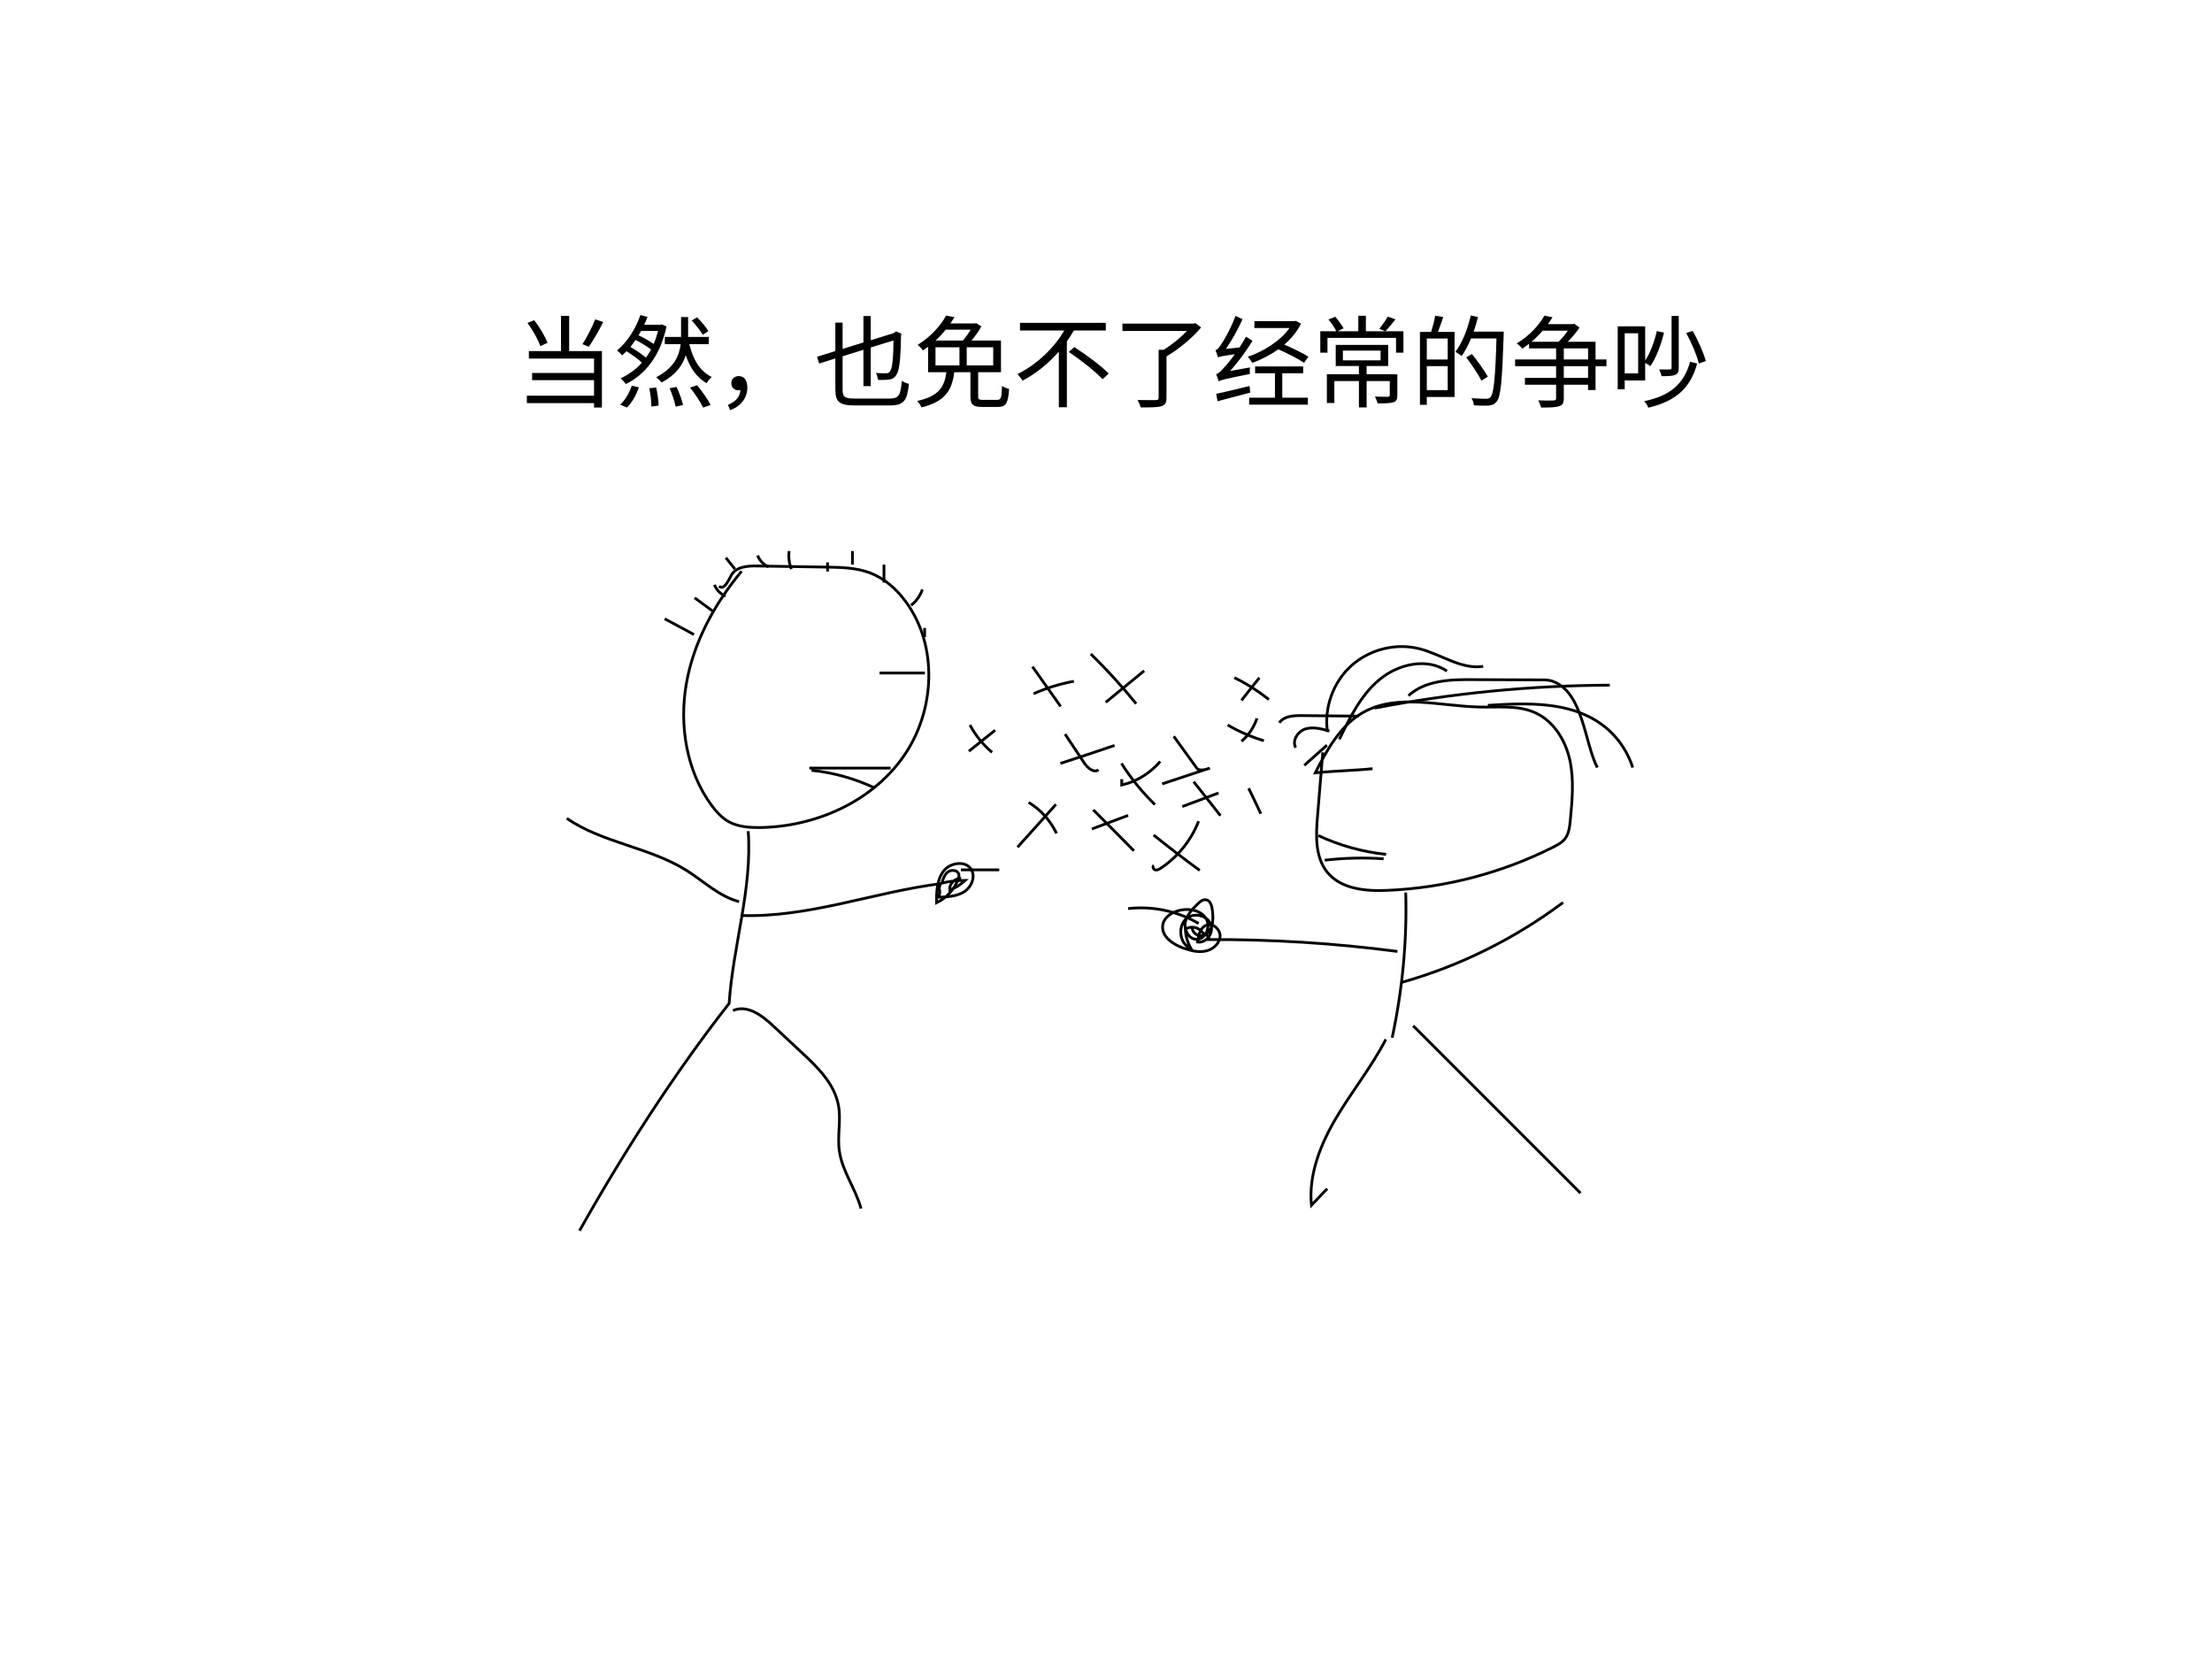
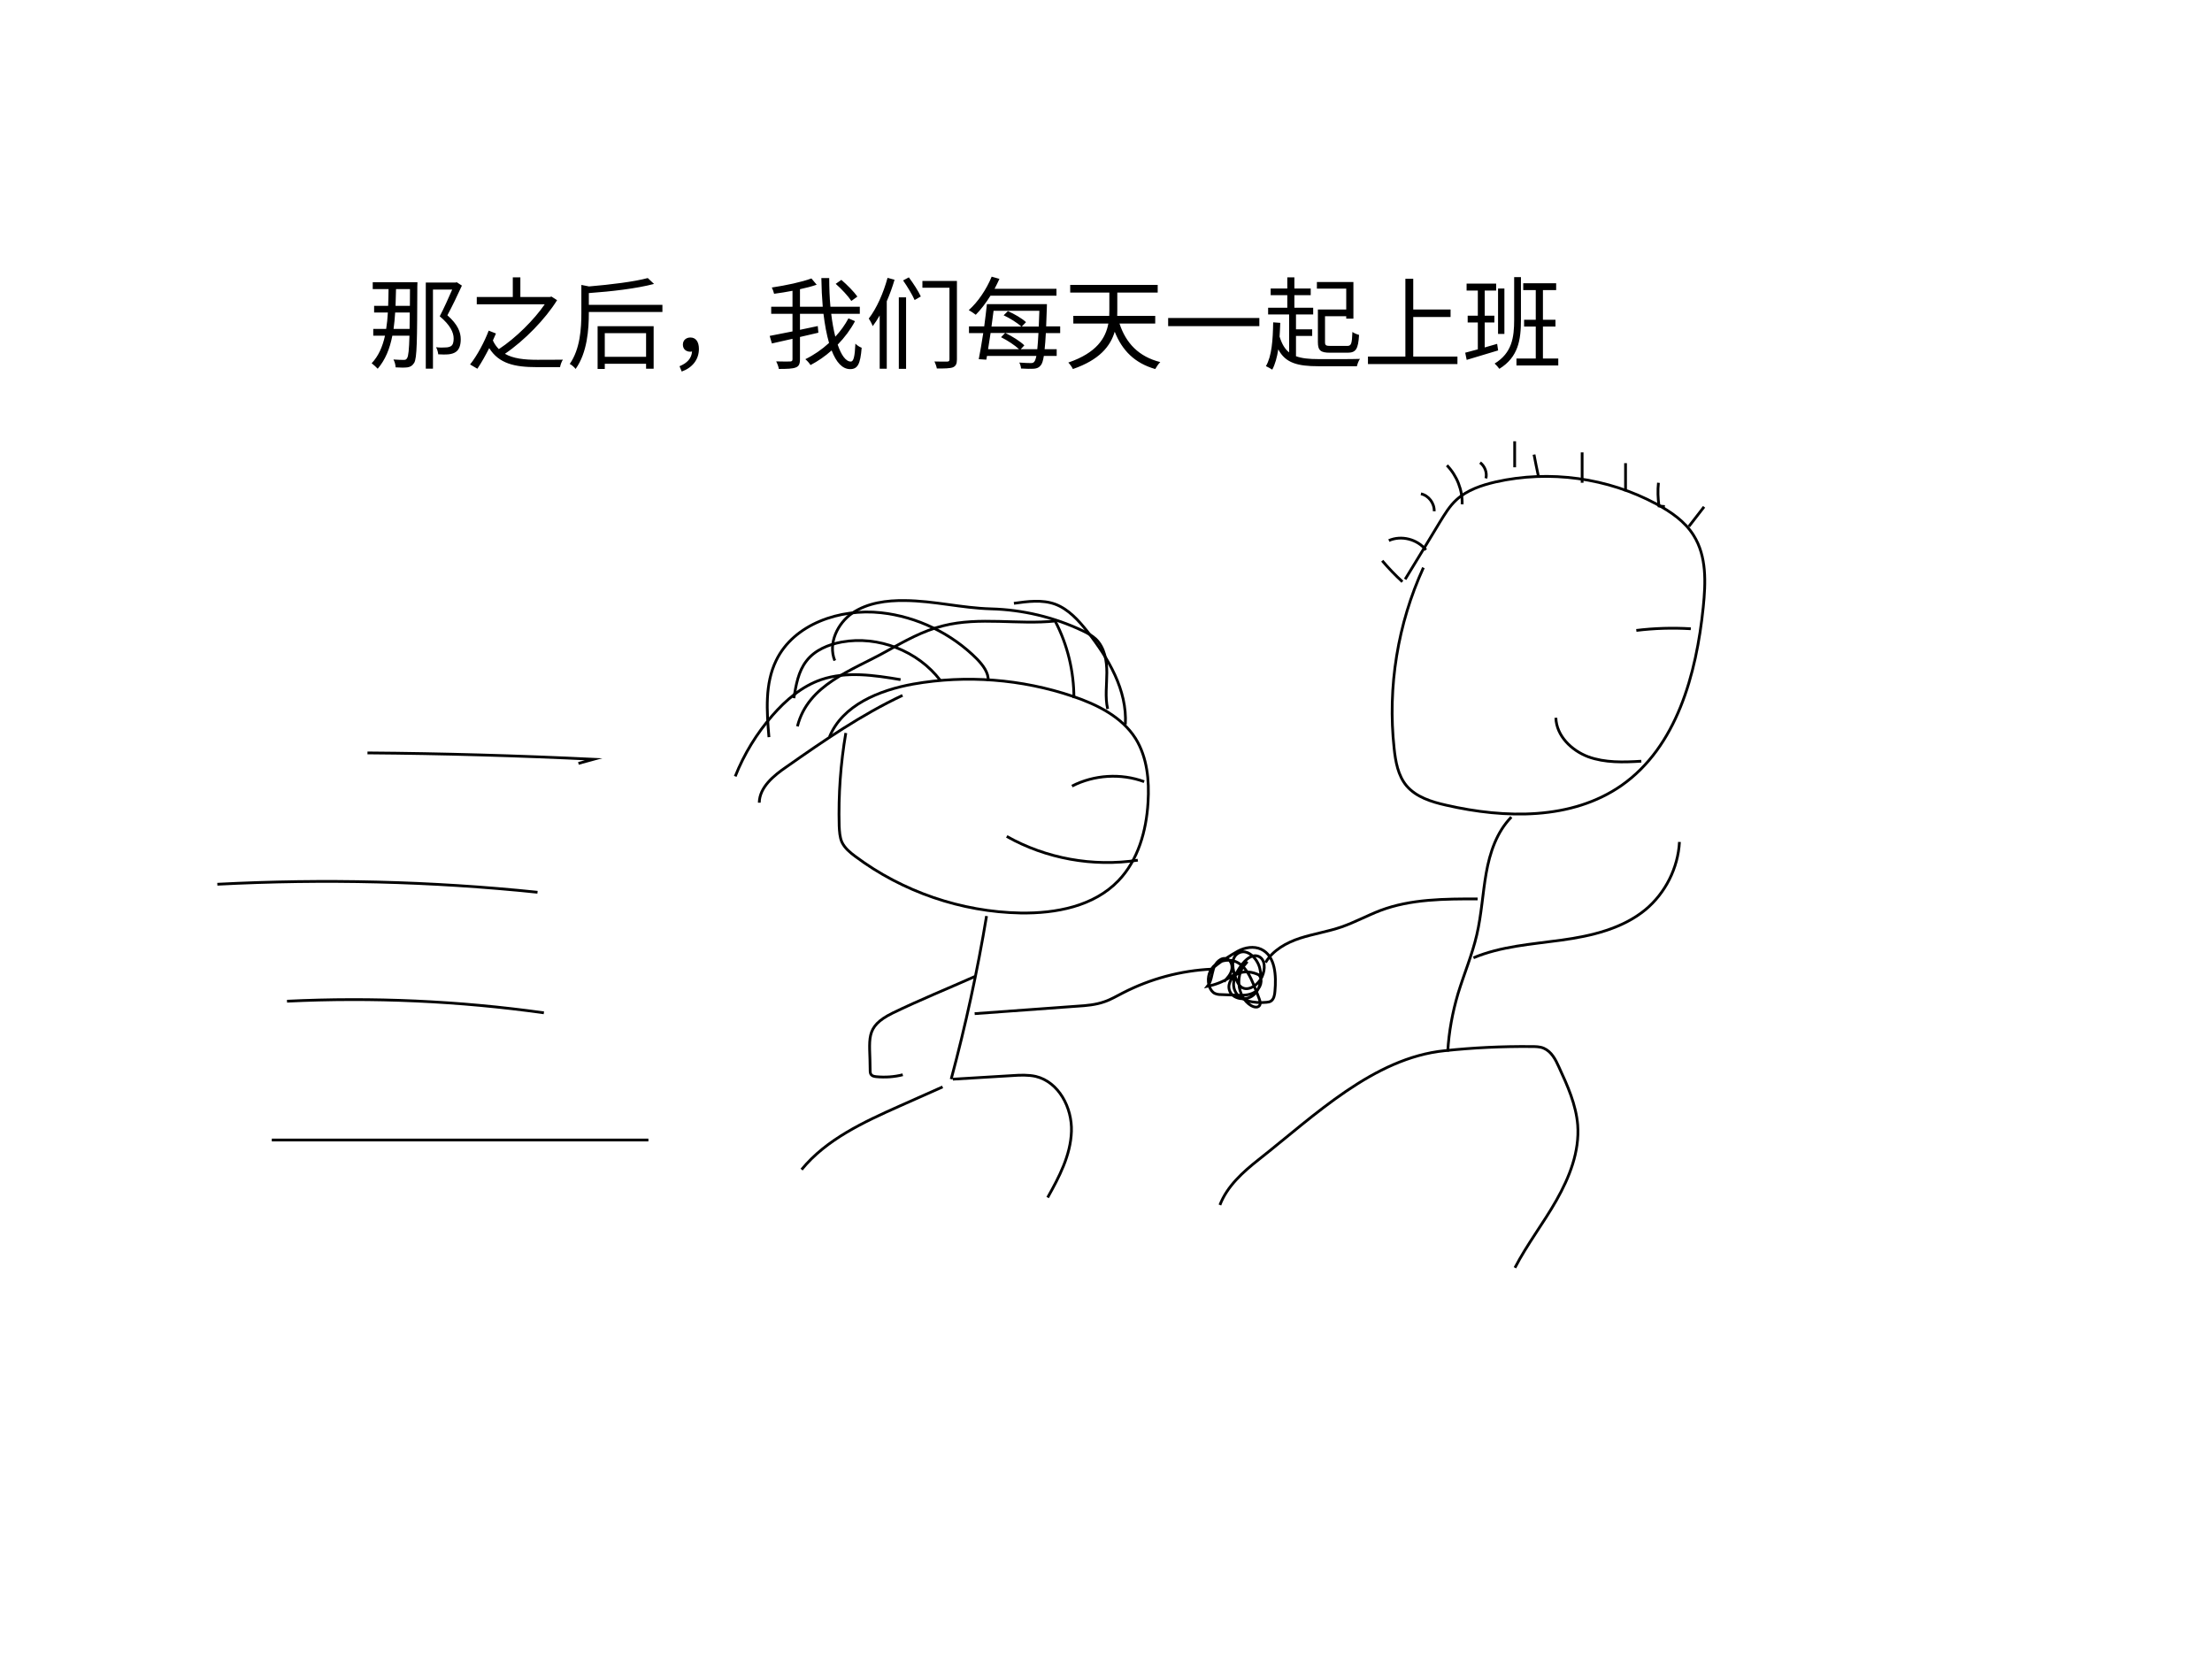
<svg xmlns="http://www.w3.org/2000/svg" version="1.1" id="page8" x="0px" y="0px" viewBox="0 0 800 600" enable-background="new 0 0 800 600" xml:space="preserve">
-   <path fill="none" stroke="#000000" stroke-miterlimit="10" d="M268.2,206.6c-9.8,11.8-17.4,25.7-20,40.8  c-2.6,15.1,0.1,31.5,9.1,43.8c1.8,2.4,3.8,4.7,6.5,6.1c3.2,1.7,7,2,10.7,2c20.1-0.2,40.5-9.1,52.1-25.5  c11.6-16.3,12.9-40.2,0.9-56.3c-3.3-4.5-7.6-8.3-12.8-10.3c-5-1.9-10.4-2-15.7-2.1c-8.4-0.1-16.8-0.3-25.2-0.4  c-3.5-0.1-7.6,0.3-9.3,3.3c-1.1,2.1-2.7,5.6-4.4,4" />
-   <path fill="none" stroke="#000000" stroke-miterlimit="10" d="M318.1,243.4c5.5,0,10.9,0,16.4,0" />
-   <path fill="none" stroke="#000000" stroke-miterlimit="10" d="M292.7,277.8c9.8,0,19.6,0,29.4,0" />
-   <path fill="none" stroke="#000000" stroke-miterlimit="10" d="M359.9,264.1c-3.2,2.5-6.3,5.1-9.5,7.6" />
-   <path fill="none" stroke="#000000" stroke-miterlimit="10" d="M350.8,262.2c2,3.8,4.8,7.2,8,9.9" />
-   <path fill="none" stroke="#000000" stroke-miterlimit="10" d="M388.4,246.4c-5,0.9-9.9,2.4-14.6,4.5" />
-   <path fill="none" stroke="#000000" stroke-miterlimit="10" d="M373.4,241.1c3.4,4.8,6.8,9.6,10.2,14.4" />
-   <path fill="none" stroke="#000000" stroke-miterlimit="10" d="M413.8,242.6c-4.6,3.8-9.3,7.6-13.9,11.4" />
-   <path fill="none" stroke="#000000" stroke-miterlimit="10" d="M394.5,236.5c5.8,5.7,11.3,11.7,16.4,18" />
-   <path fill="none" stroke="#000000" stroke-miterlimit="10" d="M403.1,269.6c-6.5,2.2-13.1,4.4-19.6,6.5" />
-   <path fill="none" stroke="#000000" stroke-miterlimit="10" d="M385.2,265.5c2.3,3.5,4.6,6.9,6.9,10.4c1.2,1.8,3.5,3.8,5.2,2.5" />
-   <path fill="none" stroke="#000000" stroke-miterlimit="10" d="M419.6,275.4c-3.6,4.2-8.5,7.3-13.9,8.5c0-0.7,0-1.4,0-2.1" />
-   <path fill="none" stroke="#000000" stroke-miterlimit="10" d="M405.6,276.1c3.4,5.4,7.5,10.4,12.1,14.9" />
-   <path fill="none" stroke="#000000" stroke-miterlimit="10" d="M382.1,301.4c-2.2-4.6-5.7-8.6-10.1-11.2" />
-   <path fill="none" stroke="#000000" stroke-miterlimit="10" d="M381.9,290.9c-4.6,5.2-9.3,10.4-13.9,15.5" />
-   <path fill="none" stroke="#000000" stroke-miterlimit="10" d="M408,294.9c-4.4,1.6-8.7,3.3-13.1,4.9" />
-   <path fill="none" stroke="#000000" stroke-miterlimit="10" d="M395.4,292.9c4.9,4.9,9.8,9.8,14.7,14.8" />
-   <path fill="none" stroke="#000000" stroke-miterlimit="10" d="M433.5,297c-2.7,6.9-7.5,12.9-13.7,17c-0.6,0.4-1.3,0.8-2,0.6  c-0.7-0.2-1.1-1.2-0.5-1.6" />
-   <path fill="none" stroke="#000000" stroke-miterlimit="10" d="M417.2,302c5.5,4.4,11.1,8.7,16.7,12.8" />
-   <path fill="none" stroke="#000000" stroke-miterlimit="10" d="M478.4,272.1c-0.6,7.7-1.3,15.4-1.9,23.1c-0.6,6.9-0.9,14.6,3.4,20.1  c5,6.3,14.1,7.1,22.1,6.7c20.7-0.9,41.2-6.3,59.7-15.6c1.6-0.8,3.3-1.7,4.4-3.2c1.3-1.8,1.6-4.1,1.8-6.3c0.7-7.3,1.4-14.7-0.1-21.8  c-1.5-7.1-5.7-14.1-12.3-17.2c-6.3-3-13.6-2-20.5-2.2c-14.2-0.3-29.5-5-41.9,1.9c-8.2,4.6-13.1,13.4-17.4,21.9  c5.5-0.6,15.3-0.9,20.7-1.5" />
-   <path fill="none" stroke="#000000" stroke-miterlimit="10" d="M476.8,302.2c7.7,3.6,16,5.9,24.5,6.8" />
-   <path fill="none" stroke="#000000" stroke-miterlimit="10" d="M270.6,300.6c1.5,20.9-5.5,41.4-6.9,62.3  c-19.7,25.1-38.5,54.4-54.1,82.2" />
-   <path fill="none" stroke="#000000" stroke-miterlimit="10" d="M265.1,365.5c5-2.3,10.5,1.7,14.5,5.5c3.5,3.3,7,6.5,10.5,9.8  c5.7,5.3,11.6,11.1,13.1,18.8c1.1,5.5-0.5,11.3,0.4,16.9c1.1,7.3,5.9,13.5,7.8,20.6" />
-   <path fill="none" stroke="#000000" stroke-miterlimit="10" d="M268.1,331.1c24.4,0.8,47.8-8.4,72-11.5c-1,3,0.4,1.8-0.6,4.9  c3.1-0.1,6.4-0.3,9.1-1.9c2.7-1.7,4.3-5.4,2.7-8.1c-2-3.4-7.7-2.6-10.1,0.6c-2.4,3.2-2.5,7.5-2.5,11.4c3.6-1.7,6.4-4.8,7.8-8.4  c0.2-0.6,0.4-1.2,0.3-1.8c-0.3-1.6-2.6-1.9-3.9-1s-1.8,2.6-2.3,4.1c2.8-0.7,5.6-1,8.5-1c-1.6,1.5-3.5,2.7-5.6,3.5  c-0.3-2.2,1.9-4.4,4.1-4.2" />
-   <path fill="none" stroke="#000000" stroke-miterlimit="10" d="M347.5,314.6c4.6,0,9.3,0,13.9,0" />
-   <path fill="none" stroke="#000000" stroke-miterlimit="10" d="M508.4,322.8c0.5,17.6-1.2,35.2-4.9,52.5" />
-   <path fill="none" stroke="#000000" stroke-miterlimit="10" d="M431.3,335.1c-0.5,1.8,1.5,3.5,3.3,3.3c1.8-0.2,3.2-1.8,3.7-3.6  s0.4-3.6,0.2-5.4c-0.2-1.7-0.7-3.8-2.4-4c-1.1-0.1-2,0.6-2.8,1.4c-2,1.9-4,4-4.6,6.6s1,6,3.7,6.3c3.4,0.4,5.6-4.3,3.9-7.3  c-1.7-3-5.7-3.9-9-3.3c-3.1,0.5-6.4,2.5-6.8,5.6c-0.5,4.1,3.9,7,7.8,8.3c2.4,0.8,5,1.5,7.5,1c2.5-0.4,4.9-2.3,5.4-4.8  s-2-5.3-4.5-4.7c-2.5,0.6-3.3,3.6-3.6,6.2c3.2,0.5,6-3.4,4.8-6.4s-5.3-4.2-8.1-2.6c-4.1,2.4-3.5,9.7,0.9,11.3  c-1.2-2.1-1.9-4.5-2-6.9c1.8-1.3,4.5-0.9,5.9,0.8c1.3,1.7,3.8,1.5,2.1,2.9c23-0.1,45.9,1.3,68.7,4.3" />
-   <path fill="none" stroke="#000000" stroke-miterlimit="10" d="M408,328.6c8.8-1,17.9,0.9,25.5,5.4" />
-   <path fill="none" stroke="#000000" stroke-miterlimit="10" d="M501.2,375.9c-5.1,9.9-12.2,18.7-17.9,28.3s-10.1,20.6-9,31.7  c1.9-2,3.8-4,5.7-6" />
-   <path fill="none" stroke="#000000" stroke-miterlimit="10" d="M511.1,371c20.2,20.2,40.3,40.3,60.5,60.5" />
-   <path fill="none" stroke="#000000" stroke-miterlimit="10" d="M240.4,223.8c3.5,1.9,7.1,3.8,10.6,5.7" />
-   <path fill="none" stroke="#000000" stroke-miterlimit="10" d="M251.2,216.2c2.4,1.7,4.7,3.5,7.1,5.2" />
-   <path fill="none" stroke="#000000" stroke-miterlimit="10" d="M258.4,211.5c0.7,1.8,2.2,3.4,4,4.1" />
-   <path fill="none" stroke="#000000" stroke-miterlimit="10" d="M262.5,201.7c1.1,1.4,2.2,2.7,3.3,4.1" />
-   <path fill="none" stroke="#000000" stroke-miterlimit="10" d="M274,200.9c0.7,1.8,2.2,3.4,4,4.1" />
-   <path fill="none" stroke="#000000" stroke-miterlimit="10" d="M285.4,199.3c-0.3,2.2,0,4.5,0.8,6.5" />
-   <path fill="none" stroke="#000000" stroke-miterlimit="10" d="M299.3,203.4c0,1.1,0,2.2,0,3.3" />
-   <path fill="none" stroke="#000000" stroke-miterlimit="10" d="M308.3,199.3c0,1.6,0,3.3,0,4.9" />
-   <path fill="none" stroke="#000000" stroke-miterlimit="10" d="M319.7,204.2c0,2.2,0,4.4,0,6.5" />
-   <path fill="none" stroke="#000000" stroke-miterlimit="10" d="M333.6,213.2c-0.8,2.2-2.2,4.3-4.1,5.7" />
-   <path fill="none" stroke="#000000" stroke-miterlimit="10" d="M334.4,227.1c0,1.1,0,2.2,0,3.3" />
-   <path fill="none" stroke="#000000" stroke-miterlimit="10" d="M484.4,267.4c3.8-7.9,7.8-16.1,14.6-21.7s17.1-7.9,24.3-3" />
-   <path fill="none" stroke="#000000" stroke-miterlimit="10" d="M497.1,256.1c28-5.4,56.6-8.2,85.1-8.3" />
-   <path fill="none" stroke="#000000" stroke-miterlimit="10" d="M509.4,251.6c6.1-5.6,15.3-5.9,23.6-5.8c8.1,0,16.3,0.1,24.4,0.1  c1.5,0,3,0,4.4,0.6c10.8,4.1,11.3,22.3,15.9,31.1" />
-   <path fill="none" stroke="#000000" stroke-miterlimit="10" d="M538.1,255.1c14.1-0.9,29.4-1.5,40.9,6.7c5.4,3.8,9.5,9.5,11.5,15.8" />
-   <path fill="none" stroke="#000000" stroke-miterlimit="10" d="M480.1,264.7c-1.3-8.8,2.1-18.1,8.7-24c6.6-5.9,16.2-8.3,24.8-6  c7.7,2,14.9,7.5,22.8,6.3" />
-   <path fill="none" stroke="#000000" stroke-miterlimit="10" d="M479.9,269.5c-2.7,2.4-5.5,4.9-8.2,7.3" />
-   <path fill="none" stroke="#000000" stroke-miterlimit="10" d="M480.8,264.4c-2.8-0.8-5.8-1.6-8.6-0.8c-2.8,0.9-5,4.2-3.6,6.8" />
-   <path fill="none" stroke="#000000" stroke-miterlimit="10" d="M491.4,259c-6.9-0.1-13.9-0.1-20.8-0.2c-2.9,0-6.3,0.2-7.9,2.6" />
-   <path fill="none" stroke="#000000" stroke-miterlimit="10" d="M293.5,278.6c7.9,0.8,15.7,3,22.9,6.4" />
-   <path fill="none" stroke="#000000" stroke-miterlimit="10" d="M500.4,310.6c-7.1-0.5-14.2-0.3-21.3,0.5" />
-   <path fill="none" stroke="#000000" stroke-miterlimit="10" d="M267.3,326.1c-7.2-1.9-12.7-7.3-19-11.3c-13.4-8.4-30.3-9.9-43.3-18.8  " />
-   <path fill="none" stroke="#000000" stroke-miterlimit="10" d="M506.9,355.3c21-5.9,40.9-15.8,58.4-28.9" />
-   <path fill="none" stroke="#000000" stroke-miterlimit="10" d="M424.5,266.3c2.8,3.9,5.6,7.7,8.4,11.6c0.7,1,3.5,0.5,4.6-0.1  c-5.7,1.9-11.4,3.8-17.2,5.7" />
-   <path fill="none" stroke="#000000" stroke-miterlimit="10" d="M456,294.3c-1.5-3.1-2.9-6.2-4.4-9.2" />
-   <path fill="none" stroke="#000000" stroke-miterlimit="10" d="M440.7,286.8c-4.4,1.6-8.7,3.3-13.1,4.9" />
-   <path fill="none" stroke="#000000" stroke-miterlimit="10" d="M431.7,282.7c3.2,4.1,6.5,8.2,9.7,12.3" />
-   <path fill="none" stroke="#000000" stroke-miterlimit="10" d="M454.6,259.8c-1.1,3.2-3,6.1-5.6,8.3" />
-   <path fill="none" stroke="#000000" stroke-miterlimit="10" d="M444,262.2c4.1,2.4,8.5,4.3,13.1,5.7" />
-   <path fill="none" stroke="#000000" stroke-miterlimit="10" d="M455.5,245.1c-2.2,2.7-4.4,5.5-6.5,8.2" />
-   <path fill="none" stroke="#000000" stroke-miterlimit="10" d="M446.4,245.1c4.4,2.1,8.6,4.8,12.5,7.9" />
-   <text transform="matrix(1 0 0 1 186.4101 144.4735)" font-family="'YouYuan'" font-size="36px">当然，也免不了经常的争吵</text>
+   <path fill="none" stroke="#000000" stroke-miterlimit="10" d="M514.8,205.3c-9.3,20.3-13,43.1-10.6,65.3c0.5,4.8,1.4,9.9,4.5,13.6  c3.5,4.1,9,5.8,14.3,7c21.4,4.9,45.4,5.4,63.4-7.1c20-14,27.1-40.2,29.6-64.5c0.9-8.9,1.3-18.4-3.5-26c-3.1-5-8.2-8.5-13.4-11.3  c-17.6-9.5-38.7-12.4-58.2-8c-5.1,1.2-10.3,2.9-14.2,6.5c-2.5,2.3-4.2,5.2-6,8.1c-4.2,6.9-8.3,13.8-12.5,20.6" />
+   <path fill="none" stroke="#000000" stroke-miterlimit="10" d="M499.9,202.8c2.3,2.7,4.7,5.2,7.3,7.6" />
+   <path fill="none" stroke="#000000" stroke-miterlimit="10" d="M502.3,195.5c4.5-2,10.3-0.5,13.4,3.4" />
+   <path fill="none" stroke="#000000" stroke-miterlimit="10" d="M513.9,178.6c2.8,0.6,4.9,3.4,4.8,6.3" />
+   <path fill="none" stroke="#000000" stroke-miterlimit="10" d="M523.3,168.3c3.6,3.7,5.7,9,5.5,14.1" />
+   <path fill="none" stroke="#000000" stroke-miterlimit="10" d="M535.3,167.3c1.7,1.3,2.6,3.6,2.1,5.7" />
+   <path fill="none" stroke="#000000" stroke-miterlimit="10" d="M554.8,164.4c0.5,2.6,1,5.2,1.6,7.9" />
+   <path fill="none" stroke="#000000" stroke-miterlimit="10" d="M547.8,159.6c0,3.1,0,6.3,0,9.4" />
+   <path fill="none" stroke="#000000" stroke-miterlimit="10" d="M572.2,163.6c0,3.7,0,7.3,0,11" />
+   <path fill="none" stroke="#000000" stroke-miterlimit="10" d="M587.9,167.5c0,3.4,0,6.8,0,10.2" />
+   <path fill="none" stroke="#000000" stroke-miterlimit="10" d="M599.8,174.6c-0.3,2.8-0.2,5.6,0.2,8.4c0.7,0.1,1.4,0.1,2.1,0.2" />
+   <path fill="none" stroke="#000000" stroke-miterlimit="10" d="M616.3,183.3c-1.8,2.4-3.7,4.7-5.5,7.1" />
+   <path fill="none" stroke="#000000" stroke-miterlimit="10" d="M546.6,295.5c-5.3,5.4-7.8,12.9-9.1,20.3s-1.7,15-3.4,22.3  s-4.6,14.1-6.8,21.3c-2,6.8-3.3,13.8-3.7,20.9" />
+   <path fill="none" stroke="#000000" stroke-miterlimit="10" d="M532.9,346.4c10-4.2,21.1-4.9,31.9-6.4c10.8-1.5,21.9-4.1,30.3-11  c7.2-6,11.8-15.1,12.3-24.5" />
+   <path fill="none" stroke="#000000" stroke-miterlimit="10" d="M534.4,325.1c-11.9,0-24.1,0-35.2,4.2c-4.7,1.8-9.1,4.2-13.9,5.9  c-4.9,1.7-10.1,2.5-15.1,4.1c-4.9,1.6-9.8,4.3-12.5,8.8" />
+   <path fill="none" stroke="#000000" stroke-miterlimit="10" d="M305.9,265.1c-1.9,11.1-2.7,22.4-2.4,33.6c0.1,2,0.2,4.1,1,5.9  c1,2.1,2.9,3.7,4.8,5.1c17.1,12.8,38.4,20.1,59.8,20.5c12.8,0.2,26.5-2.4,35.4-11.7c7.1-7.4,10.1-18,10.7-28.3  c0.5-8-0.3-16.3-4.5-23.1c-5-7.9-13.9-12.3-22.8-15.3c-18.4-6.2-38.4-7.8-57.6-4.4c-12.3,2.2-25.6,7.6-30.3,19.1" />
+   <path fill="none" stroke="#000000" stroke-miterlimit="10" d="M325.7,245.8c-9.5-1.6-19.6-3.1-28.7,0c-7,2.4-12.8,7.4-17.6,12.9  c-5.7,6.5-10.3,14-13.5,22.1" />
+   <path fill="none" stroke="#000000" stroke-miterlimit="10" d="M326.4,251.5c-14.9,7-28.5,16.4-41.9,25.8c-4.7,3.2-9.8,7.4-9.9,13" />
+   <path fill="none" stroke="#000000" stroke-miterlimit="10" d="M340.1,246.1c-8.1-10.7-22.5-16.3-35.7-13.9  c-4.8,0.9-9.7,2.9-12.7,6.8c-3,3.8-3.8,8.7-4.6,13.5" />
+   <path fill="none" stroke="#000000" stroke-miterlimit="10" d="M357.4,246.3c0.2-3-1.9-5.7-4-7.9c-9.2-9.3-21.8-15.4-34.8-16.8  c-14.7-1.6-31.5,4-37.9,17.3c-4.1,8.4-3.4,18.3-2.6,27.7" />
+   <path fill="none" stroke="#000000" stroke-miterlimit="10" d="M388.4,252.5c0-9.7-2.3-19.3-6.8-27.9c-13.4,1.4-27.3-1.6-40.4,1.7  c-7.4,1.8-14.1,5.6-20.7,9.3c-12.3,6.9-28.3,11.9-32.1,27.1" />
+   <path fill="none" stroke="#000000" stroke-miterlimit="10" d="M400.6,256.4c-1-4.3-0.3-8.7-0.3-13.1s-0.8-9.1-4-12.2  c-1.4-1.3-3.1-2.2-4.8-3c-10.3-4.9-21.7-7.6-33.1-7.9c-10.7-0.3-20.5-2.9-31.1-3c-6.6-0.1-13.5,0.8-19,4.5c-5.4,3.7-8.9,11-6.4,17.2  " />
+   <path fill="none" stroke="#000000" stroke-miterlimit="10" d="M407,262c0.7-12.4-6.1-23.9-13.8-33.7c-3.2-4-6.8-8-11.6-9.8  c-4.7-1.7-9.9-1-14.9-0.3" />
+   <path fill="none" stroke="#000000" stroke-miterlimit="10" d="M387.7,284.3c8-4.1,17.7-4.7,26.1-1.6" />
+   <path fill="none" stroke="#000000" stroke-miterlimit="10" d="M364.1,302.5c14.2,8,31.2,11.1,47.4,8.6" />
+   <path fill="none" stroke="#000000" stroke-miterlimit="10" d="M591.8,228c6.5-0.8,13.1-1,19.7-0.6" />
+   <path fill="none" stroke="#000000" stroke-miterlimit="10" d="M562.7,259.6c0.2,6.5,5.6,11.8,11.7,14.1c6.1,2.2,12.7,2,19.2,1.6" />
+   <path fill="none" stroke="#000000" stroke-miterlimit="10" d="M356.8,331.3c-3.3,19.9-7.6,39.6-12.8,59" />
+   <path fill="none" stroke="#000000" stroke-miterlimit="10" d="M352.5,366.6c12.4-0.9,24.7-1.8,37.1-2.7c3.3-0.2,6.7-0.5,9.8-1.6  c2.4-0.8,4.5-2.1,6.7-3.2c9.9-5.1,21-8.1,32.2-8.6c2-2.1,6.9-5.1,9.4-6.5c2.6-1.4,5.8-1.9,8.4-0.7c5.2,2.4,5.5,9.6,5,15.2  c-0.1,1.4-0.4,2.9-1.5,3.6c-0.5,0.3-1,0.3-1.6,0.4c-4.4,0.4-10-0.4-11.5-4.5c-1.1-3,0.5-6.2,2.4-8.8c1.5-2.1,3.9-4.3,6.3-3.3  c2.5,1.1,2.4,4.7,1.3,7.2c-1.3,3-5.1,5.8-7.7,3.8c-0.8-0.7-1.3-1.7-1.7-2.7c-1.3-3.2-2.3-7.8,0.8-9.5c3.2-1.8,6.8,1.9,7.7,5.4  c0.9,3.4,0.4,7.5-2.3,9.8c-2.7,2.3-7.8,1.5-8.7-1.9c-0.7-2.4,1.1-5.1,3.4-6s5.1-0.5,7.3,0.6c1.6,1.8,0.6,4.9-1.5,6.2s-4.6,1.2-7,1.1  c-1.8-0.1-3.6-0.1-5.3-0.2c-0.7,0-1.4-0.1-2.1-0.4c-0.9-0.4-1.5-1.3-1.9-2.2c-1-2.5-0.5-5.6,1.4-7.6s4.9-2.7,7.5-1.9  c3.9,1.3,5.8,5.5,7.3,9.3c0.6,1.4,1.2,2.9,1.7,4.3c0.3,0.8,0.6,1.8,0.1,2.5c-0.7,0.9-2.1,0.5-3,0c-5.3-3.2-6-11.8-1.4-15.9  c-3.5,4.6-8.7,7.8-14.4,8.9c1.4-1.7,1.5-4.2,2.2-6.4c0.7-2.2,2.8-4.3,4.9-3.5c1.5,0.6,2.1,2.6,1.6,4.2c-0.4,1.6-1.6,2.8-2.7,4  c0.9-1.3,2.5-2,4.1-1.9" />
+   <path fill="none" stroke="#000000" stroke-miterlimit="10" d="M352.5,353.2c-9.9,4.4-20,8.5-29.7,13.2c-10.3,5.1-8.1,9.3-8.1,20.5  c0,0.6,0,1.4,0.4,1.8c0.4,0.5,1.1,0.6,1.8,0.7c3.2,0.3,6.5,0.1,9.6-0.7" />
+   <path fill="none" stroke="#000000" stroke-miterlimit="10" d="M344.6,390.3c7.2-0.4,14.4-0.9,21.6-1.3c2.8-0.2,5.7-0.3,8.4,0.3  c8.3,2,13.2,11.3,12.9,19.9s-4.4,16.4-8.6,23.9" />
+   <path fill="none" stroke="#000000" stroke-miterlimit="10" d="M340.9,393.1c-5.2,2.3-10.3,4.6-15.5,6.9c-13,5.8-26.5,12-35.5,23" />
+   <path fill="none" stroke="#000000" stroke-miterlimit="10" d="M547.9,458.5c4.4-8.5,10.3-16.1,15-24.4s8.4-17.6,7.7-27.2  c-0.6-7.4-3.7-14.3-6.8-21c-1.2-2.7-2.7-5.6-5.5-6.8c-1.4-0.6-3-0.6-4.6-0.6c-10.4-0.1-20.9,0.4-31.2,1.5  c-25.7,2.6-47,23.4-67.3,39.4c-5.7,4.5-11.4,9.6-14,16.4" />
+   <path fill="none" stroke="#000000" stroke-miterlimit="10" d="M132.9,272.3c27.3,0.2,54.6,1,81.8,2.3c-1.8,0.5-3.6,1-5.5,1.5" />
+   <path fill="none" stroke="#000000" stroke-miterlimit="10" d="M78.6,319.8c38.6-2,77.3-1.1,115.8,2.9" />
+   <path fill="none" stroke="#000000" stroke-miterlimit="10" d="M103.8,362.1c31-1.5,62.2-0.1,92.9,4.2" />
+   <path fill="none" stroke="#000000" stroke-miterlimit="10" d="M98.3,412.3c45.4,0,90.8,0,136.2,0" />
+   <text transform="matrix(1 0 0 1 132.8991 130.5144)" font-family="'YouYuan'" font-size="36px">那之后，我们每天一起上班</text>
</svg>
